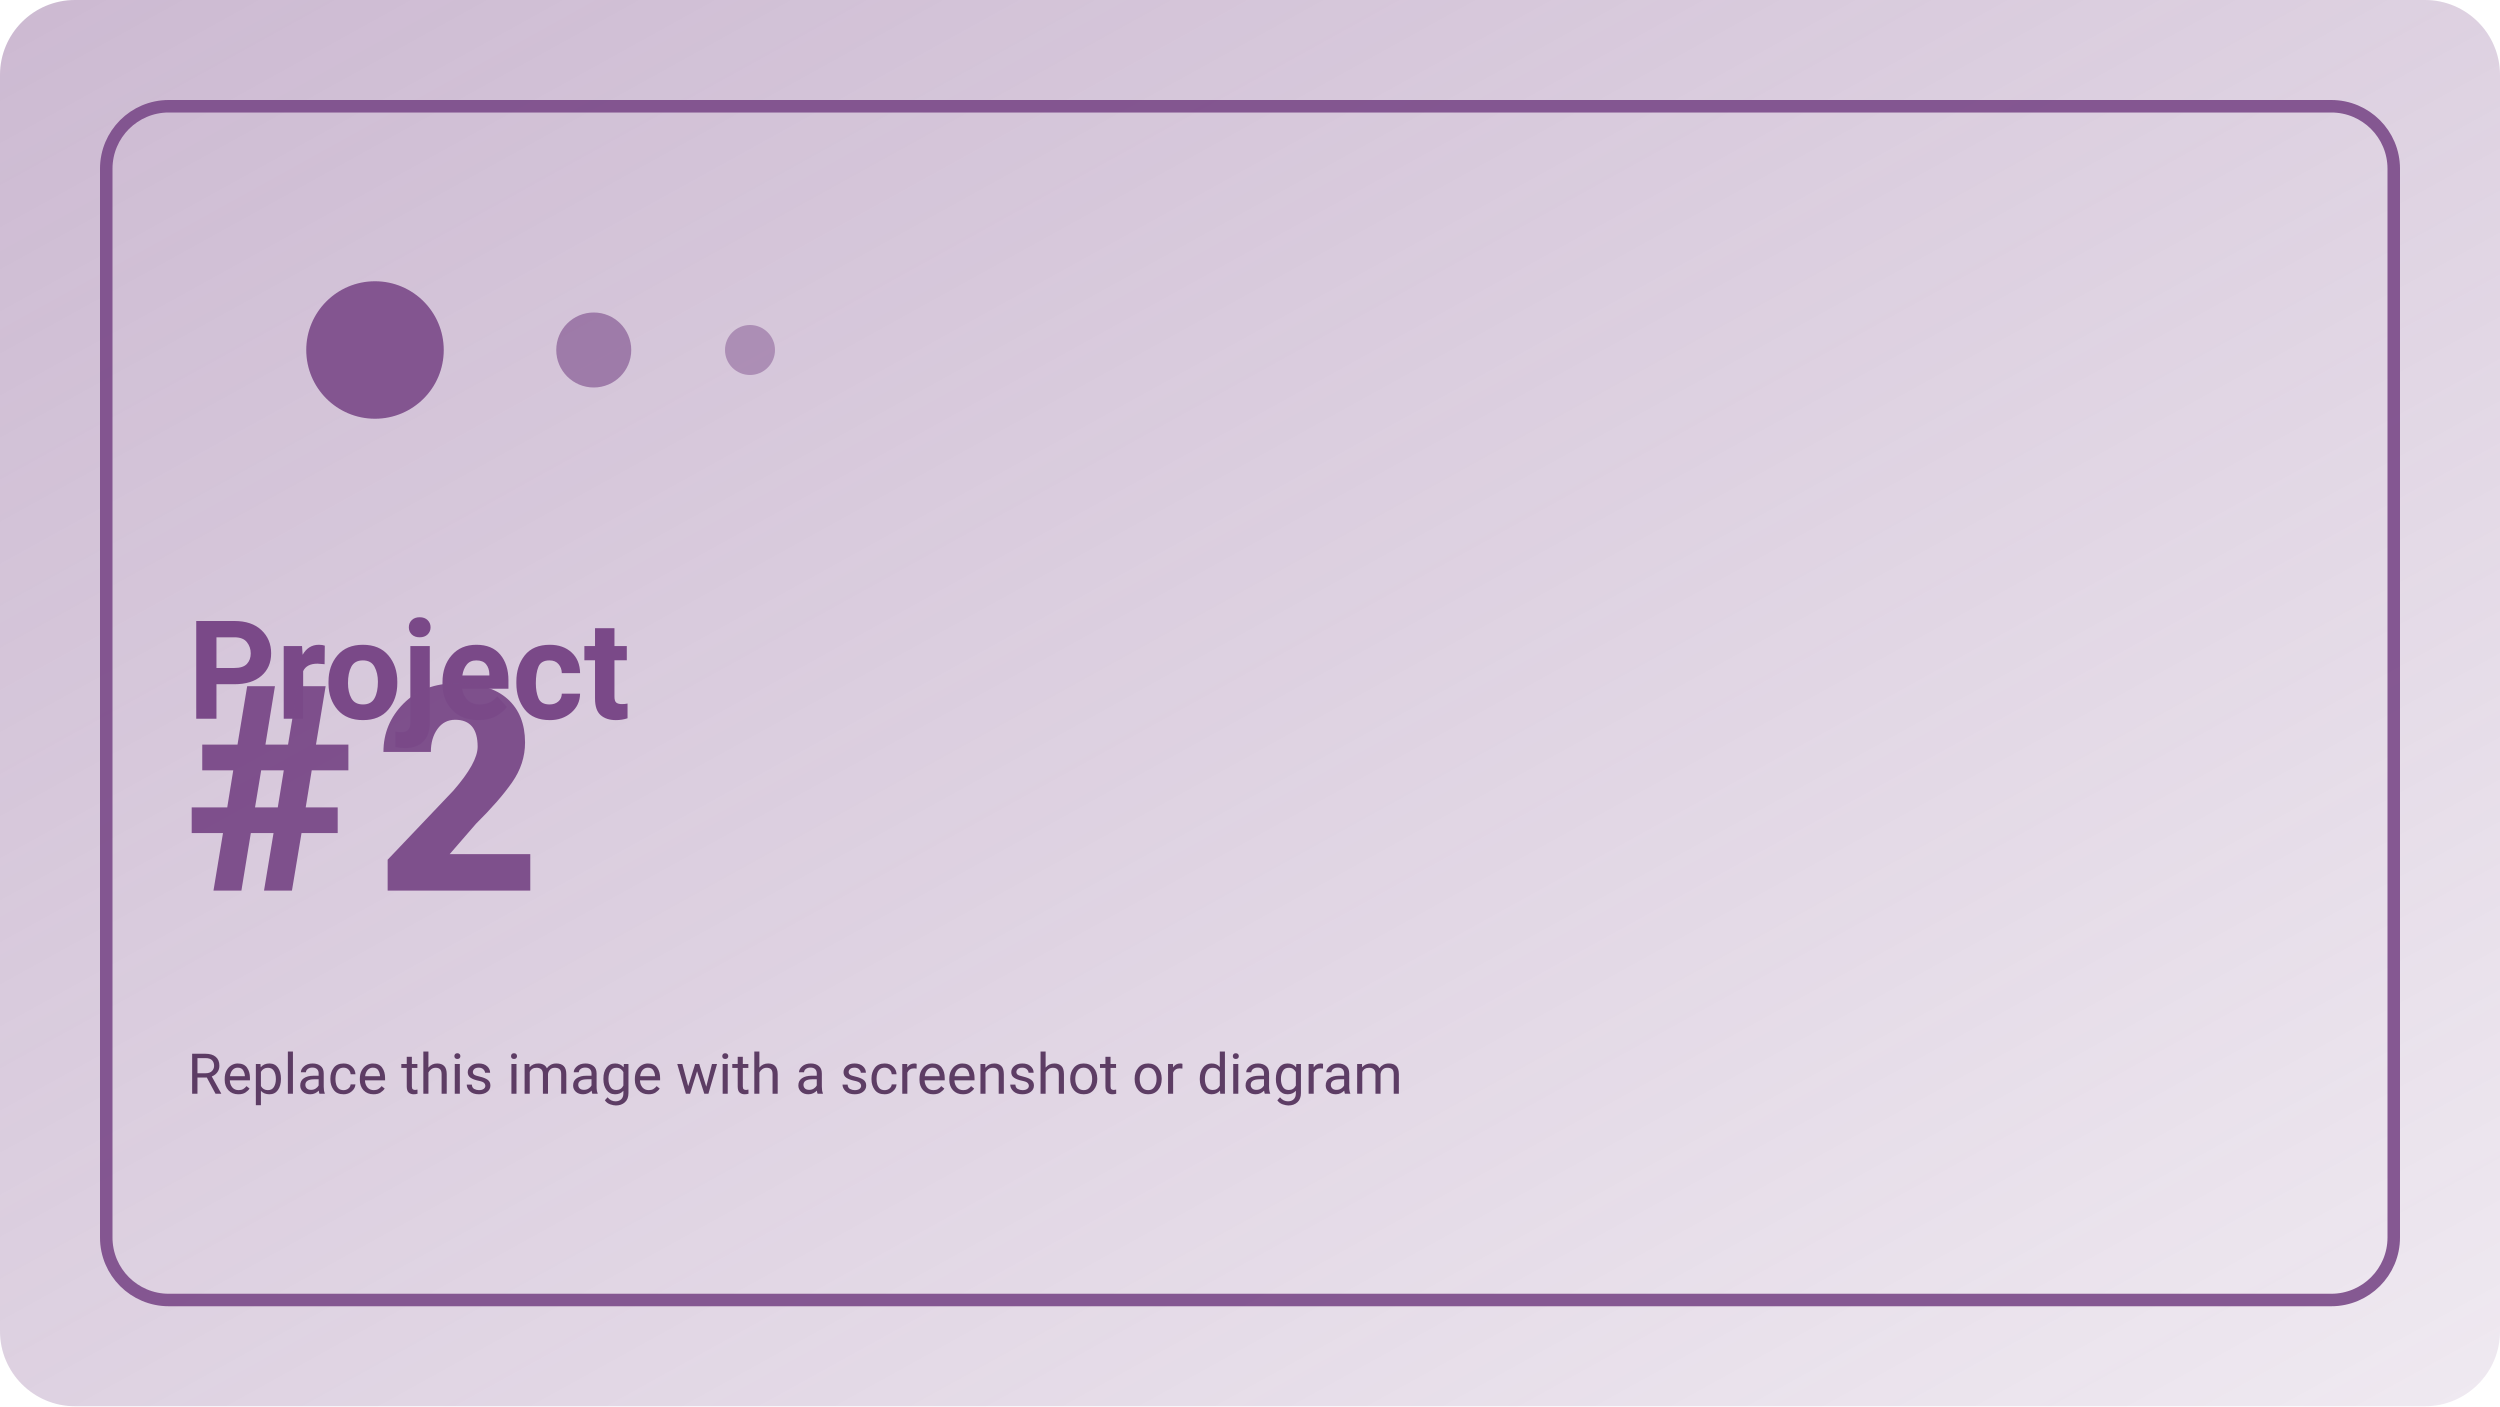
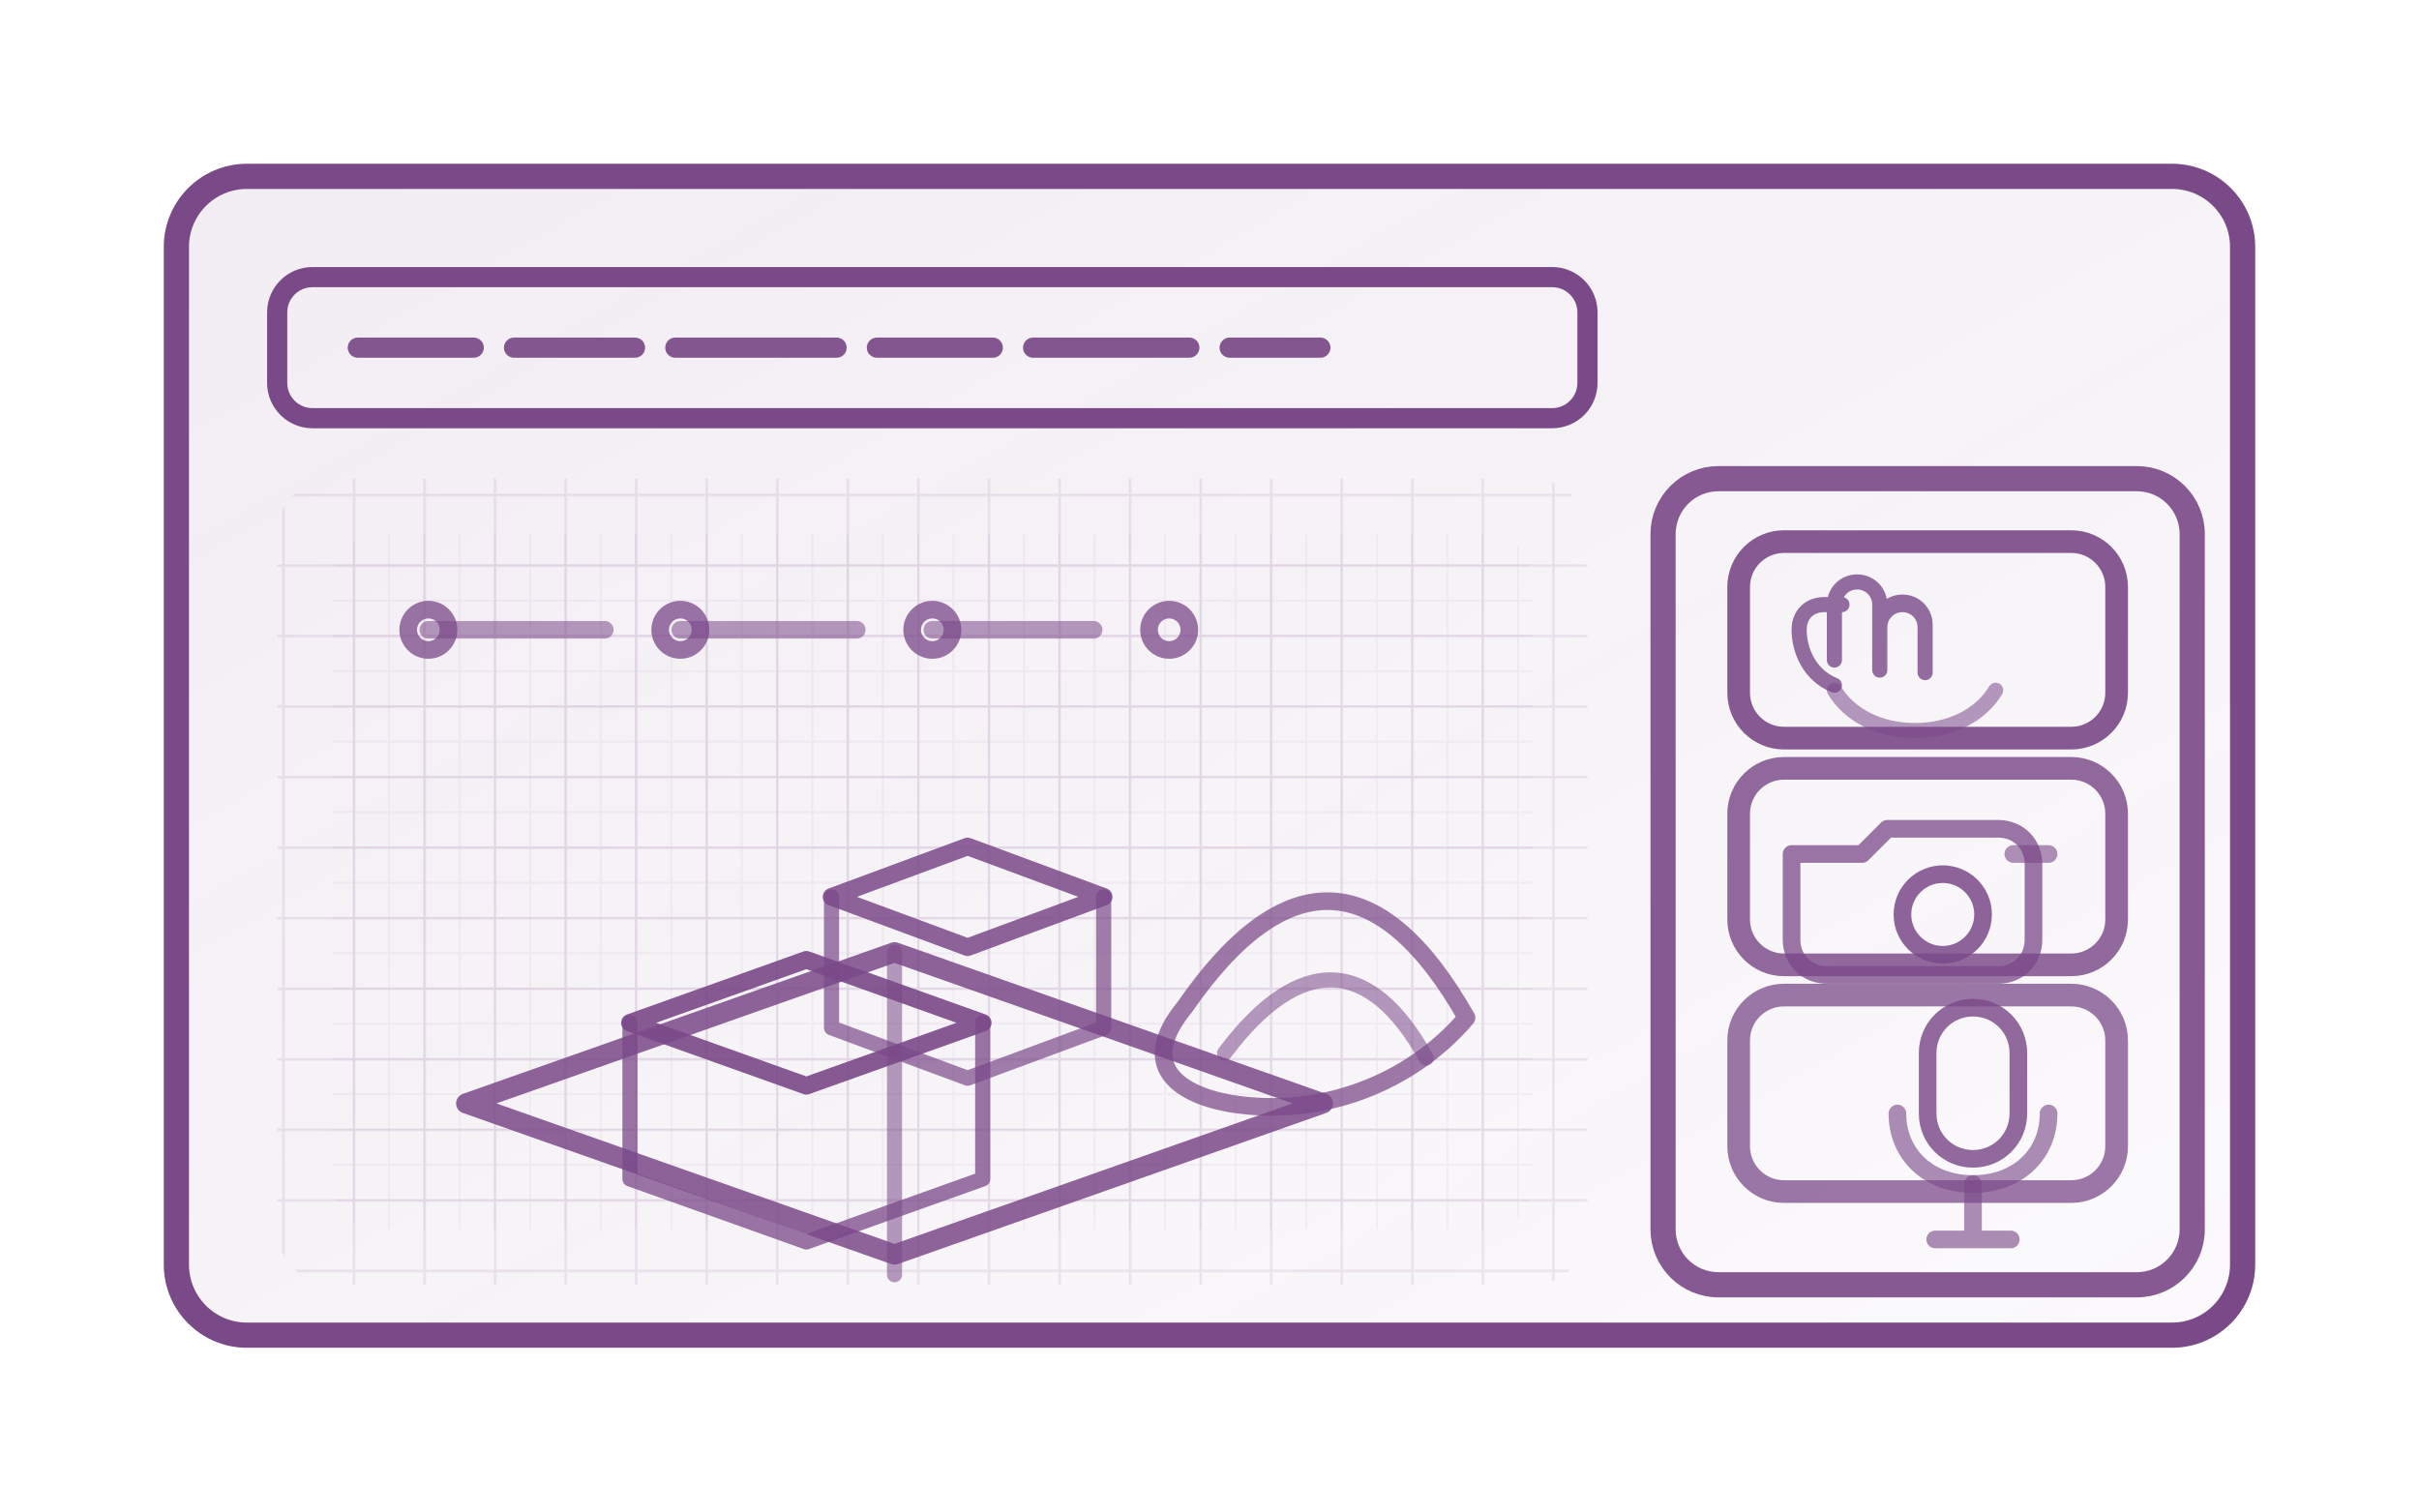
- <svg xmlns="http://www.w3.org/2000/svg" width="800" height="450" viewBox="0 0 800 450">
+ <svg xmlns="http://www.w3.org/2000/svg" width="960" height="600" viewBox="0 0 960 600" style="color:#7A4988">
  <defs>
    <linearGradient id="g" x1="0" y1="0" x2="1" y2="1">
-       <stop offset="0%" stop-color="#7A4988" stop-opacity="0.38" />
-       <stop offset="100%" stop-color="#7A4988" stop-opacity="0.12" />
+       <stop offset="0" stop-color="currentColor" stop-opacity="0.10" />
+       <stop offset="1" stop-color="currentColor" stop-opacity="0.03" />
    </linearGradient>
+     <pattern id="grid" width="28" height="28" patternUnits="userSpaceOnUse">
+       <path d="M28 0H0V28" fill="none" stroke="currentColor" stroke-opacity="0.18" stroke-width="2" />
+     </pattern>
+     <pattern id="microgrid" width="14" height="14" patternUnits="userSpaceOnUse">
+       <path d="M14 0H0V14" fill="none" stroke="currentColor" stroke-opacity="0.10" stroke-width="1.6" />
+     </pattern>
  </defs>
-   <rect x="0" y="0" width="800" height="450" rx="24" fill="url(#g)" />
-   <rect x="34" y="34" width="732" height="382" rx="20" fill="none" stroke="#7A4988" stroke-width="4" opacity="0.9" />
-   <circle cx="120" cy="112" r="22" fill="#7A4988" opacity="0.9" />
-   <circle cx="190" cy="112" r="12" fill="#7A4988" opacity="0.6" />
-   <circle cx="240" cy="112" r="8" fill="#7A4988" opacity="0.45" />
-   <text x="60" y="230" font-family="system-ui, -apple-system, Segoe UI, Roboto, Arial" font-size="44" font-weight="700" fill="#7A4988">Project</text>
-   <text x="60" y="285" font-family="system-ui, -apple-system, Segoe UI, Roboto, Arial" font-size="92" font-weight="800" fill="#7A4988" opacity="0.95">#</text>
-   <text x="120" y="285" font-family="system-ui, -apple-system, Segoe UI, Roboto, Arial" font-size="92" font-weight="800" fill="#7A4988" opacity="0.95">2</text>
-   <text x="60" y="350" font-family="system-ui, -apple-system, Segoe UI, Roboto, Arial" font-size="18" fill="#4F2C57" opacity="0.9">Replace this image with a screenshot or diagram</text>
+   <rect x="70" y="70" width="820" height="460" rx="28" fill="url(#g)" stroke="currentColor" stroke-width="10" />
+   <rect x="110" y="110" width="520" height="56" rx="14" fill="none" stroke="currentColor" stroke-width="8" />
+   <path d="M142 138h46m16 0h48m16 0h64m16 0h46m16 0h62m16 0h36" fill="none" stroke="currentColor" stroke-width="8" stroke-linecap="round" stroke-opacity="0.92" />
+   <rect x="110" y="190" width="520" height="320" rx="22" fill="url(#grid)" opacity="0.62" />
+   <rect x="132" y="212" width="476" height="276" rx="18" fill="url(#microgrid)" opacity="0.55" />
+   <path d="M170 250h70m30 0h70m30 0h64" fill="none" stroke="currentColor" stroke-width="7" stroke-linecap="round" stroke-opacity="0.55" />
+   <circle cx="170" cy="250" r="8" fill="none" stroke="currentColor" stroke-width="7" stroke-opacity="0.75" />
+   <circle cx="270" cy="250" r="8" fill="none" stroke="currentColor" stroke-width="7" stroke-opacity="0.75" />
+   <circle cx="370" cy="250" r="8" fill="none" stroke="currentColor" stroke-width="7" stroke-opacity="0.75" />
+   <circle cx="464" cy="250" r="8" fill="none" stroke="currentColor" stroke-width="7" stroke-opacity="0.75" />
+   <g fill="none" stroke="currentColor" stroke-linejoin="round" stroke-linecap="round">
+     <path d="M185 438l170-60 170 60-170 60Z" stroke-width="8" stroke-opacity="0.85" />
+     <path d="M355 378v128" stroke-width="6" stroke-opacity="0.55" />
+     <path d="M250 406l70-25 70 25-70 25Z" stroke-width="7" stroke-opacity="0.9" />
+     <path d="M250 406v62l70 25 70-25v-62" stroke-width="6" stroke-opacity="0.75" />
+     <path d="M330 356l54-20 54 20-54 20Z" stroke-width="7" stroke-opacity="0.85" />
+     <path d="M330 356v52l54 20 54-20v-52" stroke-width="6" stroke-opacity="0.7" />
+     <path d="M470 400c40-58 78-56 112 4c-22 26-58 40-94 34c-22-4-36-16-18-38Z" stroke-width="7" stroke-opacity="0.72" />
+     <path d="M486 418c30-40 58-38 80 2" stroke-width="6" stroke-opacity="0.55" />
+   </g>
+   <rect x="660" y="190" width="210" height="320" rx="22" fill="none" stroke="currentColor" stroke-width="10" stroke-opacity="0.9" />
+   <rect x="690" y="215" width="150" height="78" rx="18" fill="none" stroke="currentColor" stroke-width="9" stroke-opacity="0.9" />
+   <g transform="translate(708 230)" fill="none" stroke="currentColor" stroke-linejoin="round" stroke-linecap="round">
+     <path d="M38 36v-18c0-5 4-9 9-9s9 4 9 9v14              M38 30v-20c0-5-4-9-9-9s-9 4-9 9v22              M38 33v-14c0-5 4-9 9-9s9 4 9 9v18              M20 42c-10-4-14-14-14-22 0-6 4-10 10-10h7" stroke-width="6" stroke-opacity="0.8" />
+     <path d="M20 44c6 10 18 16 32 16 14 0 26-6 32-16" stroke-width="6" stroke-opacity="0.55" />
+   </g>
+   <rect x="690" y="305" width="150" height="78" rx="18" fill="none" stroke="currentColor" stroke-width="9" stroke-opacity="0.82" />
+   <g transform="translate(705 321)" fill="none" stroke="currentColor" stroke-linecap="round" stroke-linejoin="round">
+     <path d="M10 18h24l10-10h44c8 0 14 6 14 14v30c0 8-6 14-14 14H20c-8 0-14-6-14-14V18Z" stroke-width="7" stroke-opacity="0.75" />
+     <circle cx="66" cy="42" r="16" stroke-width="7" stroke-opacity="0.85" />
+     <path d="M94 18h14" stroke-width="7" stroke-opacity="0.6" />
+   </g>
+   <rect x="690" y="395" width="150" height="78" rx="18" fill="none" stroke="currentColor" stroke-width="9" stroke-opacity="0.74" />
+   <g transform="translate(723 408)" fill="none" stroke="currentColor" stroke-linecap="round" stroke-linejoin="round">
+     <path d="M42 10c0-10 8-18 18-18s18 8 18 18v24c0 10-8 18-18 18s-18-8-18-18Z" stroke-width="7" stroke-opacity="0.82" />
+     <path d="M30 34c0 16 12 28 30 28s30-12 30-28" stroke-width="7" stroke-opacity="0.62" />
+     <path d="M60 62v22M45 84h30" stroke-width="7" stroke-opacity="0.62" />
+   </g>
</svg>
